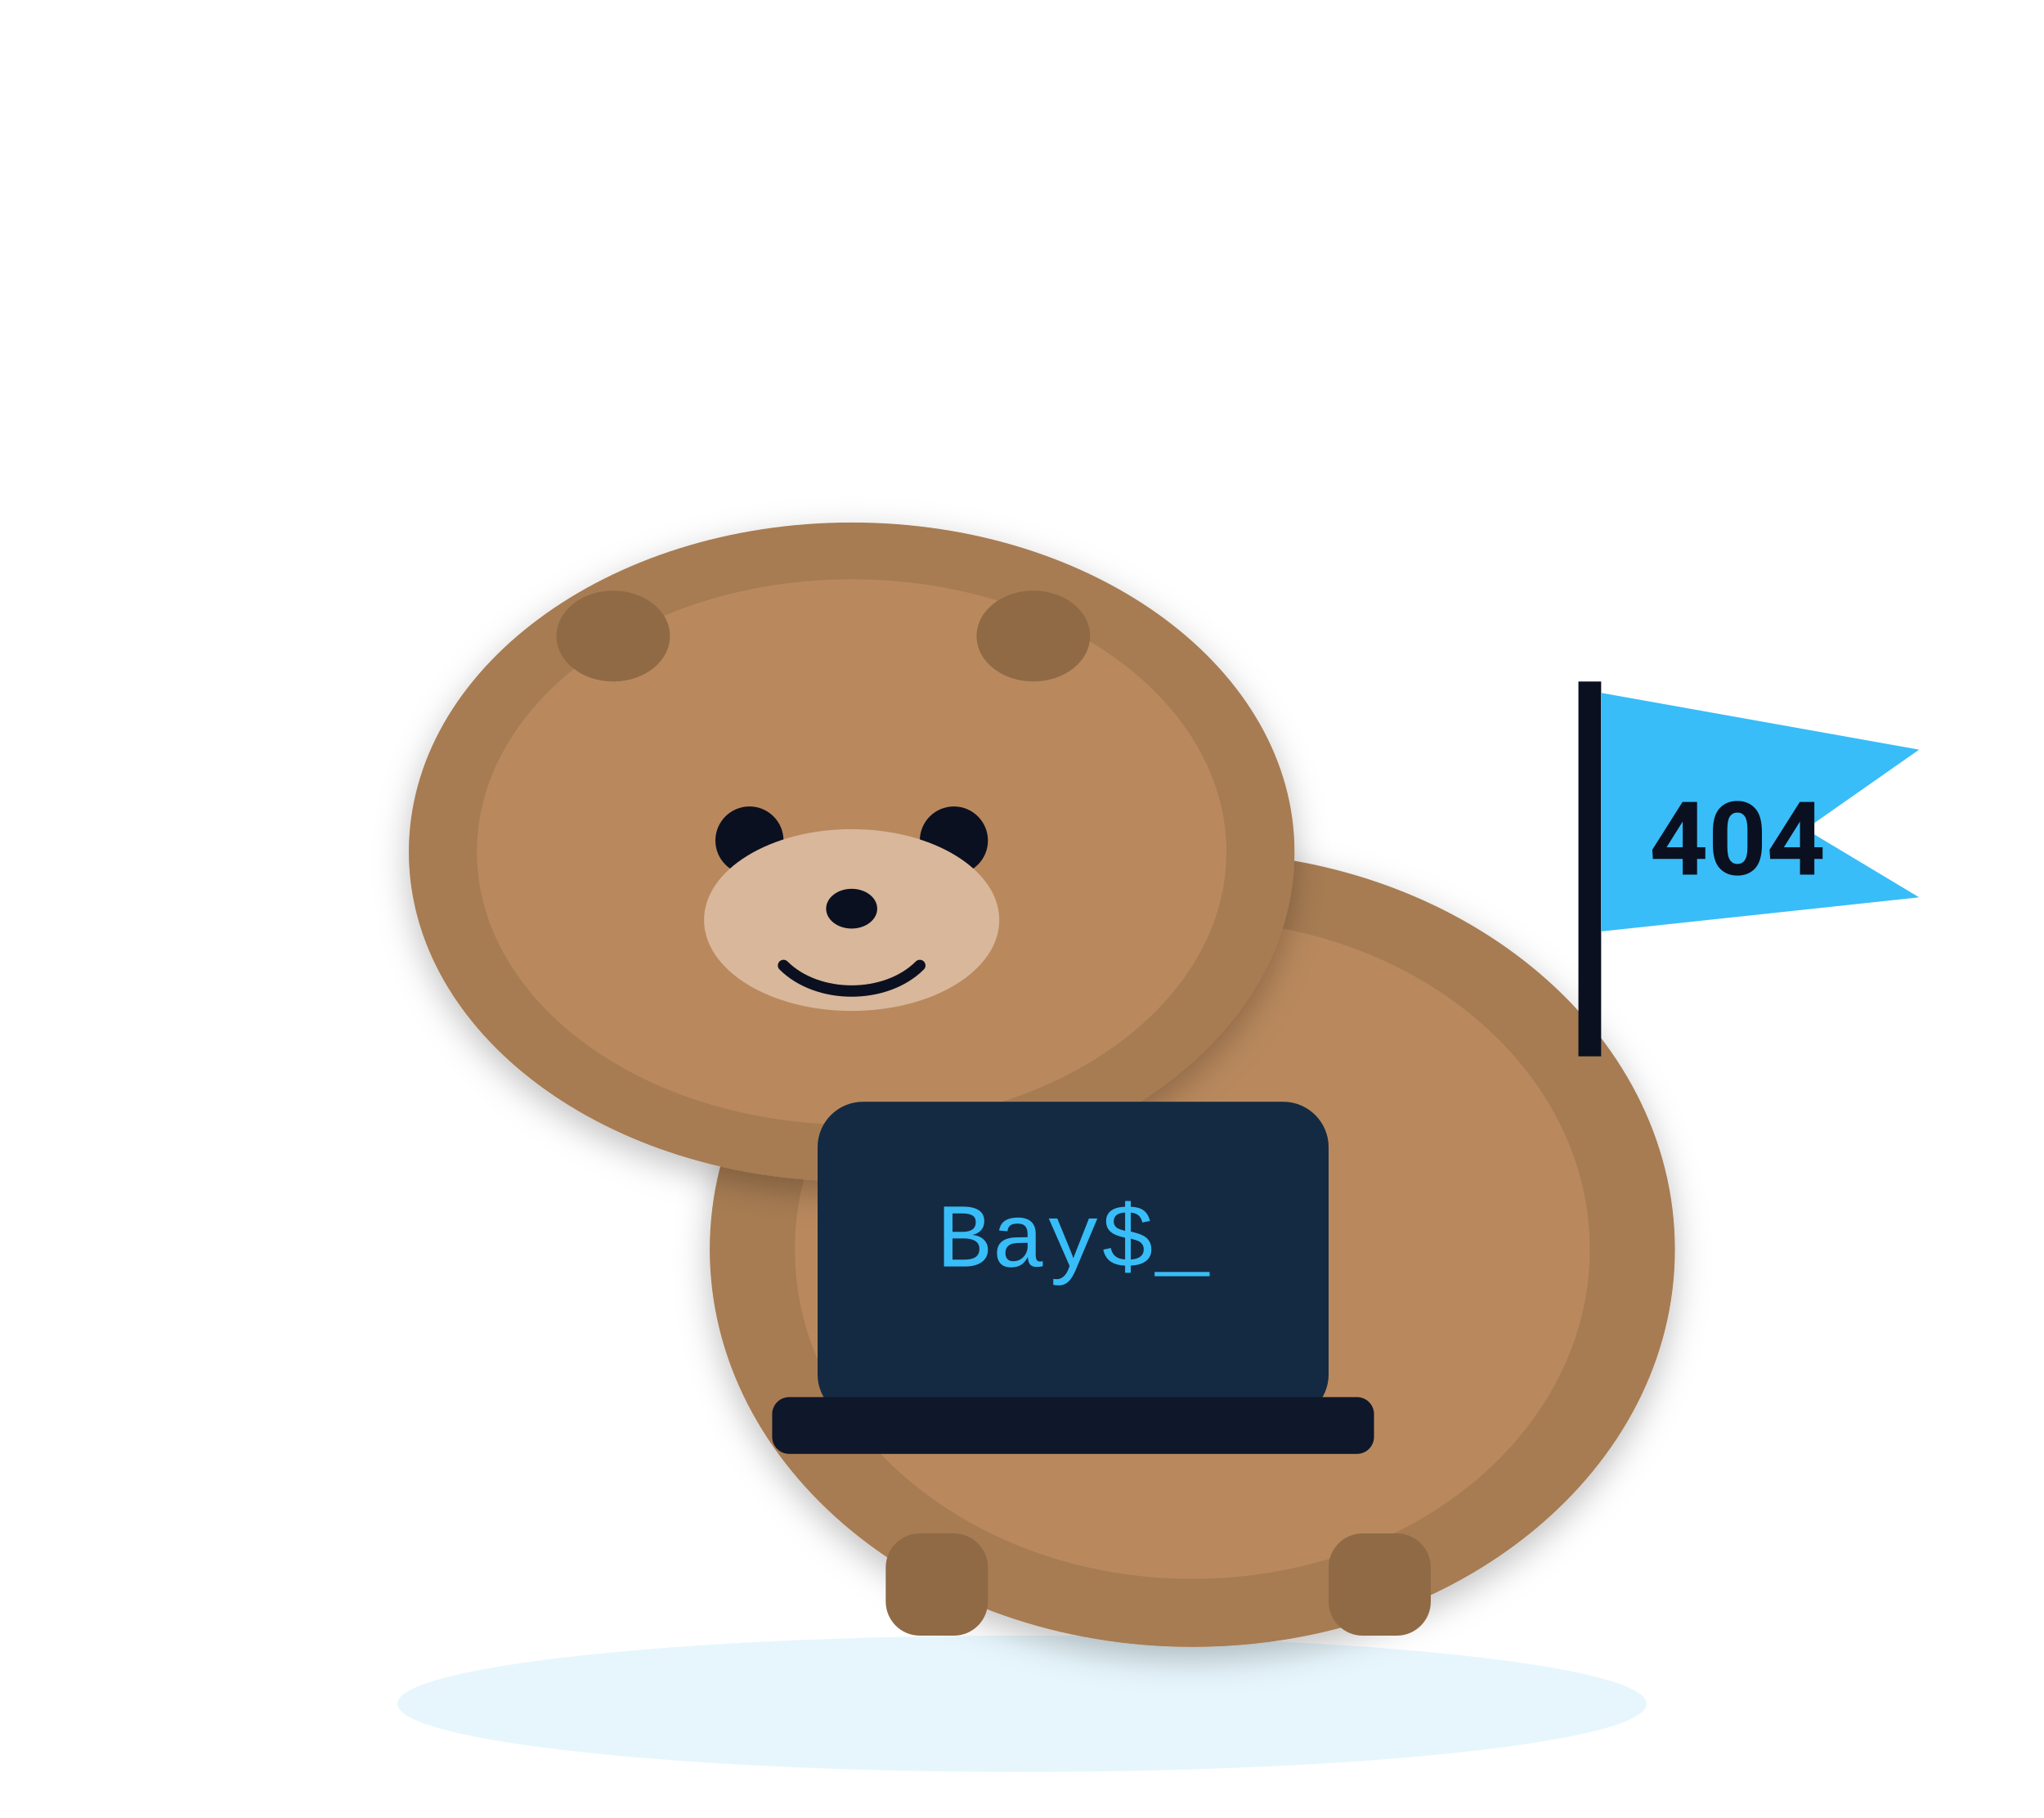
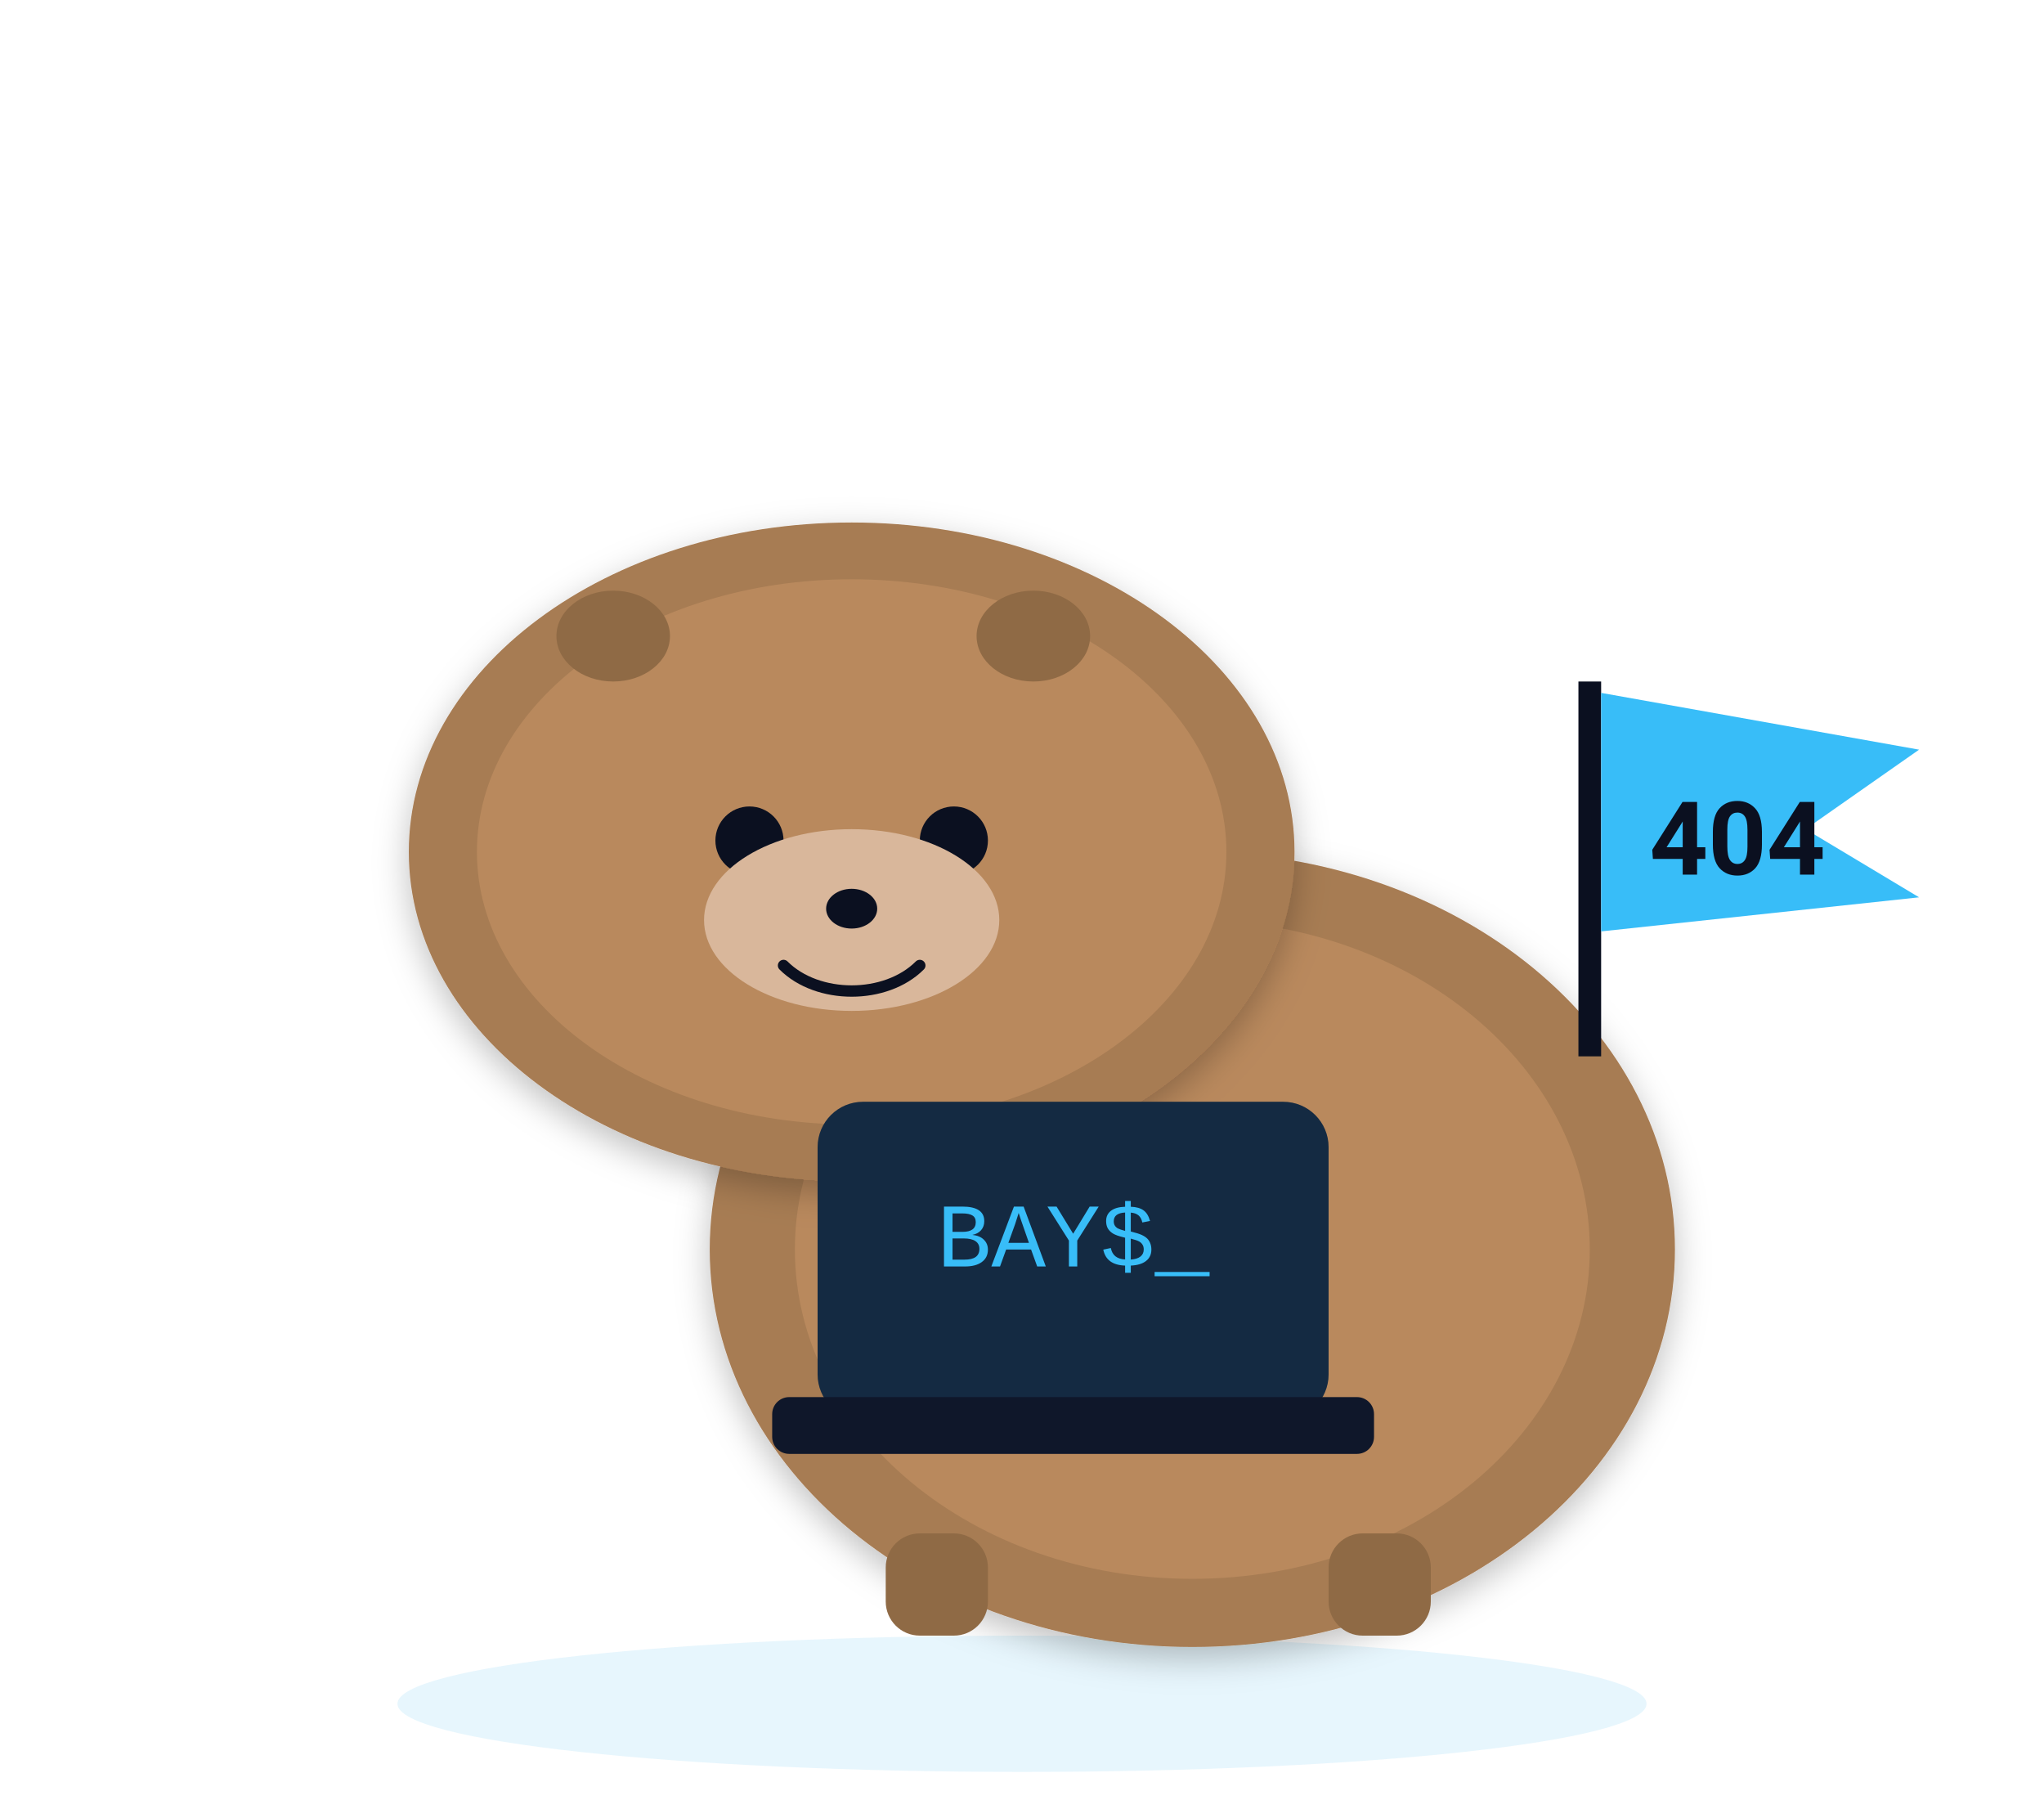
<svg xmlns="http://www.w3.org/2000/svg" width="360" height="320" viewBox="0 0 360 320" role="img" aria-labelledby="title desc">
  <defs>
    <filter id="shadow" x="-20%" y="-20%" width="140%" height="140%">
      <feDropShadow dx="0" dy="2" stdDeviation="3" flood-opacity=".25" />
    </filter>
  </defs>
  <ellipse cx="180" cy="300" rx="110" ry="12" fill="#0ea5e9" opacity=".10" />
  <ellipse cx="270" cy="220" rx="12" ry="8" fill="#8f6a45" />
  <ellipse cx="210" cy="220" rx="85" ry="70" fill="#a77b52" filter="url(#shadow)" />
  <ellipse cx="210" cy="220" rx="70" ry="58" fill="#b9895d" />
  <ellipse cx="150" cy="150" rx="78" ry="58" fill="#a77b52" filter="url(#shadow)" />
  <ellipse cx="150" cy="150" rx="66" ry="48" fill="#b9895d" />
  <ellipse cx="108" cy="112" rx="10" ry="8" fill="#8f6a45" />
  <ellipse cx="182" cy="112" rx="10" ry="8" fill="#8f6a45" />
  <circle cx="132" cy="148" r="6" fill="#0b1020" />
  <circle cx="168" cy="148" r="6" fill="#0b1020" />
  <ellipse cx="150" cy="162" rx="26" ry="16" fill="#d9b79b" />
  <ellipse cx="150" cy="160" rx="4.5" ry="3.5" fill="#0b1020" />
  <path d="M138 170c6 6 18 6 24 0" stroke="#0b1020" stroke-width="2" fill="none" stroke-linecap="round" />
  <rect x="156" y="270" width="18" height="18" rx="6" fill="#8f6a45" />
  <rect x="234" y="270" width="18" height="18" rx="6" fill="#8f6a45" />
  <rect x="144" y="194" width="90" height="56" rx="8" fill="#0f172a" />
  <rect x="144" y="194" width="90" height="56" rx="8" fill="#38bdf8" opacity=".12" />
  <rect x="136" y="246" width="106" height="10" rx="3" fill="#0f172a" />
-   <text x="189" y="223" text-anchor="middle" font-family="ui-monospace, SFMono-Regular, Menlo, Consolas, 'Liberation Mono', monospace" font-size="16" fill="#38bdf8">Bay$_</text>
+   <text x="189" y="223" text-anchor="middle" font-family="ui-monospace, SFMono-Regular, Menlo, Consolas, 'Liberation Mono', monospace" font-size="16" fill="#38bdf8">BAY$_</text>
  <path d="M280 120v66" stroke="#0b1020" stroke-width="4" />
  <path d="M282 122l56 10-20 14 20 12-56 6z" fill="#38bdf8" />
  <text x="306" y="154" text-anchor="middle" font-family="system-ui,Segoe UI,Roboto" font-size="18" fill="#0b1020" font-weight="700">404</text>
</svg>
